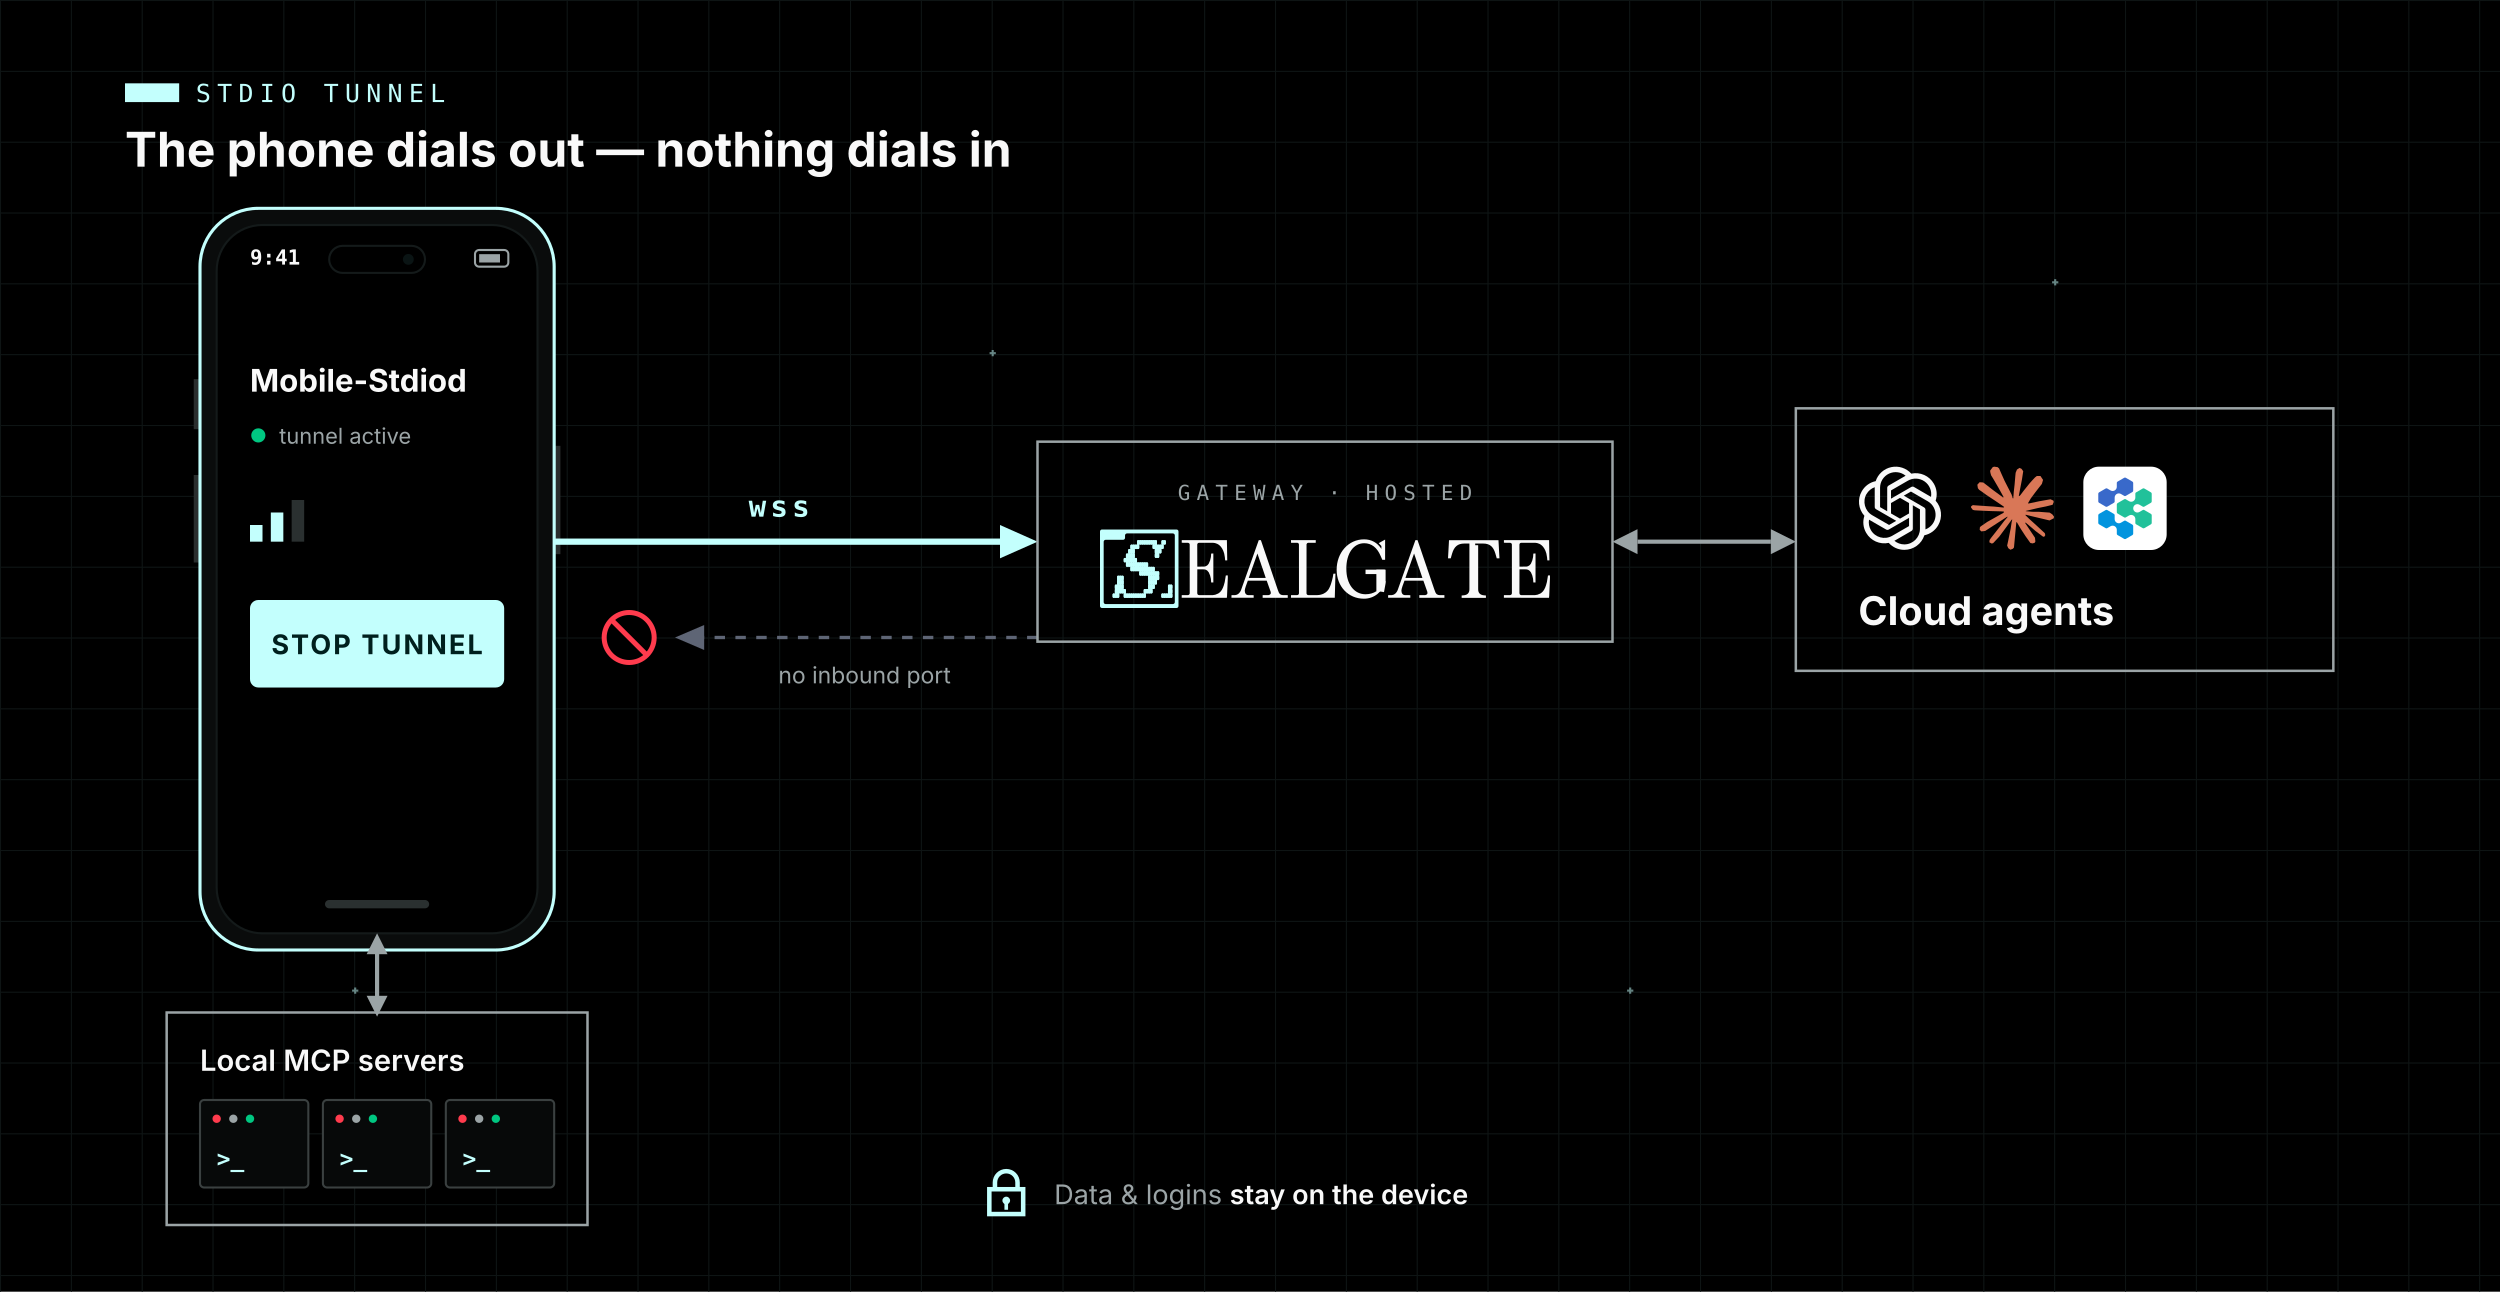
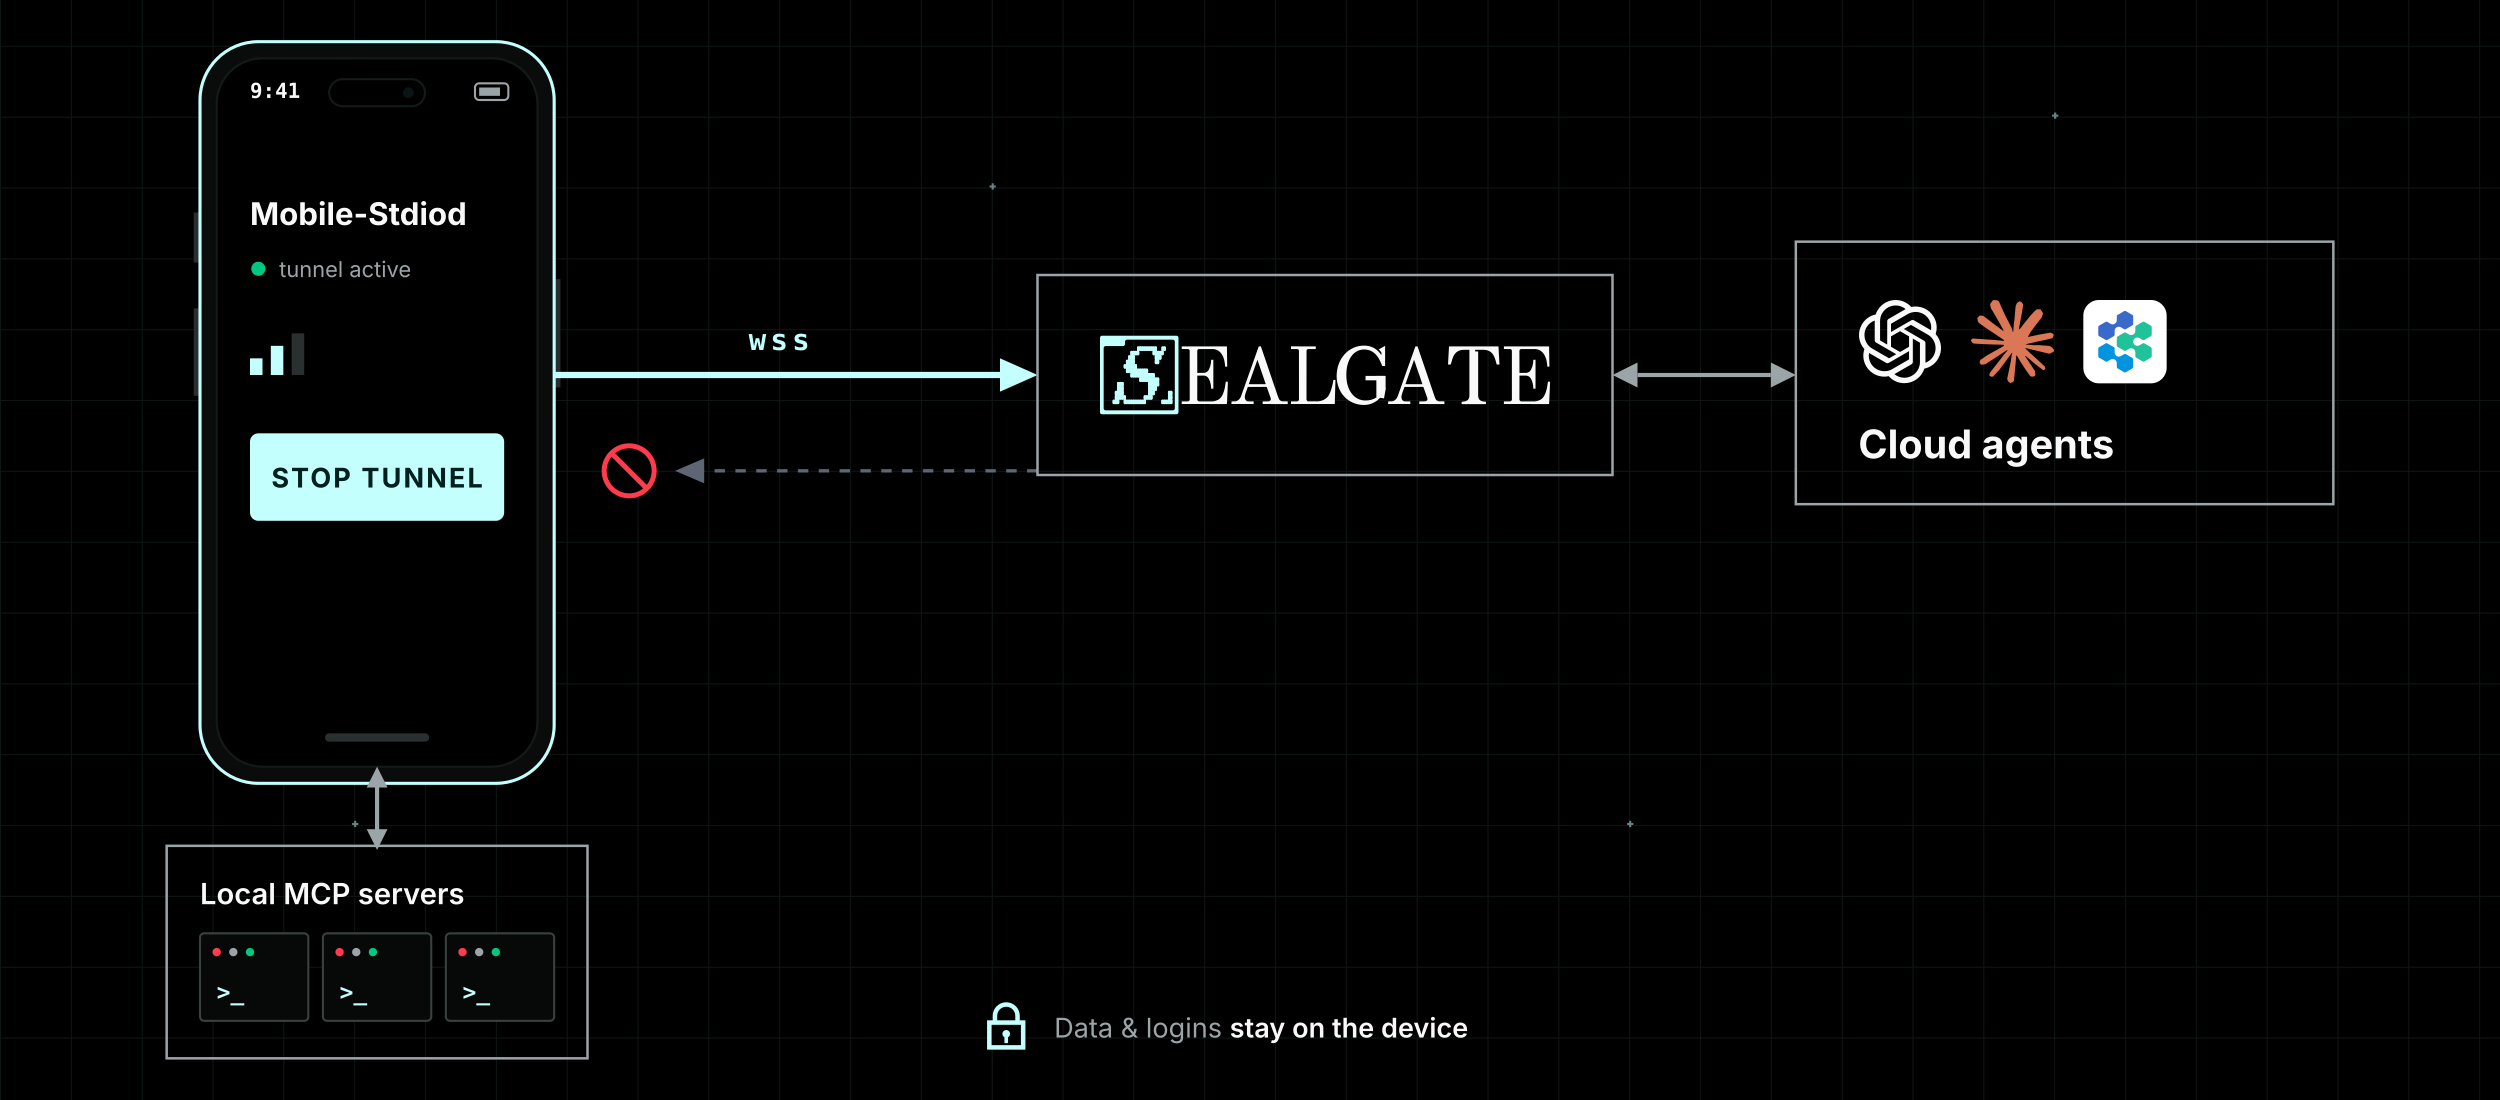
- <svg xmlns="http://www.w3.org/2000/svg" viewBox="0 0 1200 620" width="1200" height="620" font-family="Inter, system-ui, -apple-system, Segoe UI, sans-serif" role="img" aria-label="Mobile-Stdiod architecture: the phone runs a daemon that dials out over one wss WebSocket to the SealGate gateway, so cloud agents reach the phone's local stdio MCP servers while nothing dials in.">
+ <svg xmlns="http://www.w3.org/2000/svg" viewBox="0 80 1200 528" width="1200" height="528" font-family="Inter, system-ui, -apple-system, Segoe UI, sans-serif" role="img" aria-label="Mobile-Stdiod architecture: the phone runs a daemon that dials out over one wss WebSocket to the SealGate gateway, so cloud agents reach the phone's local stdio MCP servers while nothing dials in.">
  <defs>
    <pattern id="grid" width="34" height="34" patternUnits="userSpaceOnUse">
      <path d="M34 0H0V34" fill="none" stroke="#0E1414" stroke-width="1" />
    </pattern>
    <symbol id="logo-chatgpt" viewBox="0 0 256 260">
      <path fill="currentColor" d="M239.184 106.203a64.716 64.716 0 0 0-5.576-53.103C219.452 28.459 191 15.784 163.213 21.74A65.586 65.586 0 0 0 52.096 45.22a64.716 64.716 0 0 0-43.23 31.36c-14.31 24.602-11.061 55.634 8.033 76.74a64.665 64.665 0 0 0 5.525 53.102c14.174 24.65 42.644 37.324 70.446 31.36a64.72 64.72 0 0 0 48.754 21.744c28.481.025 53.714-18.361 62.414-45.481a64.767 64.767 0 0 0 43.229-31.36c14.137-24.558 10.875-55.423-8.083-76.483Zm-97.56 136.338a48.397 48.397 0 0 1-31.105-11.255l1.535-.87 51.67-29.825a8.595 8.595 0 0 0 4.247-7.367v-72.85l21.845 12.636c.218.111.37.32.409.563v60.367c-.056 26.818-21.783 48.545-48.601 48.601Zm-104.466-44.61a48.345 48.345 0 0 1-5.781-32.589l1.534.921 51.722 29.826a8.339 8.339 0 0 0 8.441 0l63.181-36.425v25.221a.87.87 0 0 1-.358.665l-52.335 30.184c-23.257 13.398-52.97 5.431-66.404-17.803ZM23.549 85.38a48.499 48.499 0 0 1 25.58-21.333v61.39a8.288 8.288 0 0 0 4.195 7.316l62.874 36.272-21.845 12.636a.819.819 0 0 1-.767 0L41.353 151.53c-23.211-13.454-31.171-43.144-17.804-66.405v.256Zm179.466 41.695-63.08-36.63L161.73 77.86a.819.819 0 0 1 .768 0l52.233 30.184a48.6 48.6 0 0 1-7.316 87.635v-61.391a8.544 8.544 0 0 0-4.4-7.213Zm21.742-32.69-1.535-.922-51.619-30.081a8.39 8.39 0 0 0-8.492 0L99.98 99.808V74.587a.716.716 0 0 1 .307-.665l52.233-30.133a48.652 48.652 0 0 1 72.236 50.391v.205ZM88.061 139.097l-21.845-12.585a.87.87 0 0 1-.41-.614V65.685a48.652 48.652 0 0 1 79.757-37.346l-1.535.87-51.67 29.825a8.595 8.595 0 0 0-4.246 7.367l-.051 72.697Zm11.868-25.58 28.138-16.217 28.188 16.218v32.434l-28.086 16.218-28.188-16.218-.052-32.434Z" />
    </symbol>
    <symbol id="logo-claude" viewBox="0 0 256 257">
      <path fill="currentColor" d="m50.228 170.321 50.357-28.257.843-2.463-.843-1.361h-2.462l-8.426-.518-28.775-.778-24.952-1.037-24.175-1.296-6.092-1.297L0 125.796l.583-3.759 5.12-3.434 7.324.648 16.202 1.101 24.304 1.685 17.629 1.037 26.118 2.722h4.148l.583-1.685-1.426-1.037-1.101-1.037-25.147-17.045-27.22-18.017-14.258-10.37-7.713-5.25-3.888-4.925-1.685-10.758 7-7.713 9.397.649 2.398.648 9.527 7.323 20.35 15.75L94.817 91.9l3.889 3.24 1.555-1.102.195-.777-1.75-2.917-14.453-26.118-15.425-26.572-6.87-11.018-1.814-6.61c-.648-2.723-1.102-4.991-1.102-7.778l7.972-10.823L71.42 0 82.05 1.426l4.472 3.888 6.61 15.101 10.694 23.786 16.591 32.34 4.861 9.592 2.592 8.879.973 2.722h1.685v-1.556l1.36-18.211 2.528-22.36 2.463-28.776.843-8.1 4.018-9.722 7.971-5.25 6.222 2.981 5.12 7.324-.713 4.73-3.046 19.768-5.962 30.98-3.889 20.739h2.268l2.593-2.593 10.499-13.934 17.628-22.036 7.778-8.749 9.073-9.657 5.833-4.601h11.018l8.1 12.055-3.628 12.443-11.342 14.388-9.398 12.184-13.48 18.147-8.426 14.518.778 1.166 2.01-.194 30.46-6.481 16.462-2.982 19.637-3.37 8.88 4.148.971 4.213-3.5 8.62-20.998 5.184-24.628 4.926-36.682 8.685-.454.324.519.648 16.526 1.555 7.065.389h17.304l32.21 2.398 8.426 5.574 5.055 6.805-.843 5.184-12.962 6.611-17.498-4.148-40.83-9.721-14-3.5h-1.944v1.167l11.666 11.406 21.387 19.314 26.767 24.887 1.36 6.157-3.434 4.86-3.63-.518-23.526-17.693-9.073-7.972-20.545-17.304h-1.36v1.814l4.73 6.935 25.017 37.59 1.296 11.536-1.814 3.76-6.481 2.268-7.13-1.297-14.647-20.544-15.1-23.138-12.185-20.739-1.49.843-7.194 77.448-3.37 3.953-7.778 2.981-6.48-4.925-3.436-7.972 3.435-15.749 4.148-20.544 3.37-16.333 3.046-20.285 1.815-6.74-.13-.454-1.49.194-15.295 20.999-23.267 31.433-18.406 19.702-4.407 1.75-7.648-3.954.713-7.064 4.277-6.286 25.47-32.405 15.36-20.092 9.917-11.6-.065-1.686h-.583L44.07 198.125l-12.055 1.555-5.185-4.86.648-7.972 2.463-2.593 20.35-13.999-.064.065Z" />
    </symbol>
    <symbol id="logo-devin" viewBox="-4 -4 32 32">
      <rect x="-4" y="-4" width="32" height="32" rx="6" fill="#FFFFFF" />
      <path fill="#3969CA" d="M2.033 9.867l2.554 1.483a.589.589 0 00.592 0l2.554-1.483.01-.008a.608.608 0 00.11-.084l.013-.015a.631.631 0 00.076-.1c.003-.005.008-.01.01-.016a.558.558 0 00.052-.125l.007-.028a.611.611 0 00.019-.14V7.868c0-.572.307-1.105.8-1.392a1.595 1.595 0 011.598 0l1.277.742a.54.54 0 00.129.053l.028.01c.044.01.088.015.133.016h.006l.013-.002a.587.587 0 00.27-.074l.011-.004 2.554-1.483a.596.596 0 00.297-.516V2.253a.595.595 0 00-.297-.516L12.293.257a.587.587 0 00-.591 0L9.148 1.737l-.01.01a.609.609 0 00-.109.083l-.014.015a.632.632 0 00-.076.1c-.003.005-.008.01-.01.016a.57.57 0 00-.052.124l-.007.028a.612.612 0 00-.018.14v1.483c0 .572-.307 1.105-.8 1.393a1.597 1.597 0 01-1.599 0l-1.276-.742a.603.603 0 00-.13-.053l-.028-.008a.658.658 0 00-.133-.018h-.02a.57.57 0 00-.269.074c-.003.002-.008.002-.012.005L2.033 5.872a.596.596 0 00-.297.515v2.966c0 .213.113.41.297.515z" />
      <path fill="#21C19A" d="M15.943 10.607a1.596 1.596 0 011.599 0l1.276.74c.041.025.085.04.13.055l.028.008c.043.01.088.016.133.018h.005c.005 0 .01-.002.014-.003a.474.474 0 00.122-.016l.021-.005a.616.616 0 00.126-.052c.004-.002.009-.002.013-.005l2.554-1.482a.597.597 0 00.297-.516V6.383a.596.596 0 00-.297-.515l-2.552-1.483a.587.587 0 00-.592 0l-2.553 1.482-.011.008a.61.61 0 00-.108.084l-.014.016a.637.637 0 00-.076.1c-.003.005-.008.01-.01.016a.57.57 0 00-.052.124l-.007.029a.612.612 0 00-.018.14v1.482c0 .572-.307 1.105-.8 1.393a1.597 1.597 0 01-1.599 0l-1.276-.742a.584.584 0 00-.13-.053l-.028-.008a.62.62 0 00-.133-.018h-.02a.587.587 0 00-.269.074l-.012.004L9.15 10a.596.596 0 00-.296.516v2.966c0 .212.112.409.296.515l2.554 1.483s.008.002.012.005c.04.022.082.04.126.052l.02.004a.57.57 0 00.123.017l.014.002h.006c.054 0 .108-.01.16-.025a.587.587 0 00.13-.054l1.277-.741a1.597 1.597 0 012.398 1.392v1.482c0 .049.007.095.019.14l.007.028a.619.619 0 00.051.125c.004.006.008.01.01.016a.6.6 0 00.076.1l.014.015c.033.032.069.06.108.084.004.002.006.006.011.008l2.554 1.483a.59.59 0 00.593 0l2.554-1.483a.597.597 0 00.296-.516v-2.965a.595.595 0 00-.296-.516l-2.554-1.483s-.008-.002-.012-.005a.54.54 0 00-.126-.051c-.007-.003-.013-.003-.02-.005a.635.635 0 00-.125-.017h-.018a.557.557 0 00-.16.026.588.588 0 00-.13.053l-1.276.742a1.595 1.595 0 01-1.598 0 1.615 1.615 0 010-2.785l-.005-.001z" />
      <path fill="#0294DE" d="M14.848 18.265l-2.554-1.482-.012-.005a.526.526 0 00-.126-.052c-.007-.002-.014-.002-.02-.005a.64.64 0 00-.124-.017h-.02a.56.56 0 00-.16.026.588.588 0 00-.13.053l-1.276.742a1.594 1.594 0 01-1.598 0c-.493-.286-.8-.82-.8-1.393V14.65a.563.563 0 00-.018-.14l-.008-.028a.604.604 0 00-.051-.124l-.01-.017a.603.603 0 00-.076-.1l-.014-.015a.596.596 0 00-.109-.084c-.003-.002-.005-.006-.01-.008L5.178 12.65a.587.587 0 00-.591 0l-2.554 1.483a.596.596 0 00-.297.516v2.965c0 .213.113.41.297.516l2.554 1.483.012.004a.618.618 0 00.267.074l.016.002h.007a.55.55 0 00.16-.026.584.584 0 00.129-.053l1.277-.742a1.597 1.597 0 012.398 1.393v1.482c0 .05.007.095.019.14l.007.028c.013.044.03.085.051.125l.01.016c.022.036.047.07.076.1l.014.015c.032.032.069.06.109.084l.01.008 2.554 1.483a.587.587 0 00.593 0l2.554-1.483a.596.596 0 00.296-.515v-2.966a.596.596 0 00-.296-.516h-.002z" />
    </symbol>
    <symbol id="logo-sealgate" viewBox="0 0 2241.77 391">
      <path d="M9.775 0H381.23A9.775 9.775 0 0 1 391 9.78V381.23A9.775 9.775 0 0 1 381.23 391H9.775A9.775 9.775 0 0 1 0 381.23V9.775A9.775 9.775 0 0 1 9.78 0ZM124.78 41.54A9.775 9.775 0 0 1 115.01 51.31H28.08A9.775 9.775 0 0 0 18.3 61.09V361.68A9.775 9.775 0 0 0 28.08 371.45H362.93A9.775 9.775 0 0 0 372.7 361.68V29.33A9.775 9.775 0 0 0 362.93 19.55H134.56A9.775 9.775 0 0 0 124.78 29.33Z" fill="#C3FFFD" fill-rule="evenodd" />
      <path d="M190.24 53.1H278.15A5.8 5.8 0 0 1 283.95 58.9V69.42A5.8 5.8 0 0 1 278.15 75.22H190.24A5.8 5.8 0 0 1 184.44 69.42V58.9A5.8 5.8 0 0 1 190.24 53.1Z" fill="#C3FFFD" />
      <path d="M311.88 53.1H322.39A5.8 5.8 0 0 1 328.19 58.9V69.42A5.8 5.8 0 0 1 322.39 75.22H311.88A5.8 5.8 0 0 1 306.07 69.42V58.9A5.8 5.8 0 0 1 311.88 53.1Z" fill="#C3FFFD" />
      <path d="M157.07 75.22H189.69A5.8 5.8 0 0 1 195.5 81.02V91.54A5.8 5.8 0 0 1 189.69 97.34H157.07A5.8 5.8 0 0 1 151.27 91.54V81.02A5.8 5.8 0 0 1 157.07 75.22Z" fill="#C3FFFD" />
      <path d="M267.65 75.22H311.34A5.8 5.8 0 0 1 317.14 81.02V91.54A5.8 5.8 0 0 1 311.34 97.34H267.65A5.8 5.8 0 0 1 261.85 91.54V81.02A5.8 5.8 0 0 1 267.65 75.22Z" fill="#C3FFFD" />
      <path d="M146.01 97.33H167.57A5.8 5.8 0 0 1 173.38 103.13V113.65A5.8 5.8 0 0 1 167.57 119.45H146.01A5.8 5.8 0 0 1 140.21 113.65V103.13A5.8 5.8 0 0 1 146.01 97.33Z" fill="#C3FFFD" />
      <path d="M278.71 97.33H300.28A5.8 5.8 0 0 1 306.08 103.13V113.65A5.8 5.8 0 0 1 300.28 119.45H278.71A5.8 5.8 0 0 1 272.91 113.65V103.13A5.8 5.8 0 0 1 278.71 97.33Z" fill="#C3FFFD" />
      <path d="M134.96 119.45H167.58A5.8 5.8 0 0 1 173.38 125.25V135.77A5.8 5.8 0 0 1 167.58 141.57H134.96A5.8 5.8 0 0 1 129.16 135.77V125.25A5.8 5.8 0 0 1 134.96 119.45Z" fill="#C3FFFD" />
      <path d="M278.71 119.45H289.23A5.8 5.8 0 0 1 295.03 125.25V135.77A5.8 5.8 0 0 1 289.23 141.57H278.71A5.8 5.8 0 0 1 272.91 135.77V125.25A5.8 5.8 0 0 1 278.71 119.45Z" fill="#C3FFFD" />
      <path d="M123.89 141.56H178.64A5.8 5.8 0 0 1 184.44 147.36V157.88A5.8 5.8 0 0 1 178.64 163.68H123.89A5.8 5.8 0 0 1 118.09 157.88V147.36A5.8 5.8 0 0 1 123.89 141.56Z" fill="#C3FFFD" />
      <path d="M134.96 163.68H233.94A5.8 5.8 0 0 1 239.74 169.48V180A5.8 5.8 0 0 1 233.94 185.8H134.96A5.8 5.8 0 0 1 129.16 180V169.48A5.8 5.8 0 0 1 134.96 163.68Z" fill="#C3FFFD" />
      <path d="M157.07 185.79H267.09A5.8 5.8 0 0 1 272.89 191.59V202.11A5.8 5.8 0 0 1 267.09 207.91H157.07A5.8 5.8 0 0 1 151.27 202.11V191.59A5.8 5.8 0 0 1 157.07 185.79Z" fill="#C3FFFD" />
      <path d="M201.3 207.91H289.21A5.8 5.8 0 0 1 295.01 213.71V224.23A5.8 5.8 0 0 1 289.21 230.03H201.3A5.8 5.8 0 0 1 195.5 224.23V213.71A5.8 5.8 0 0 1 201.3 207.91Z" fill="#C3FFFD" />
      <path d="M90.73 230.02H112.3A5.8 5.8 0 0 1 118.1 235.82V246.34A5.8 5.8 0 0 1 112.3 252.14H90.73A5.8 5.8 0 0 1 84.93 246.34V235.82A5.8 5.8 0 0 1 90.73 230.02Z" fill="#C3FFFD" />
      <path d="M245.53 230.02H289.22A5.8 5.8 0 0 1 295.02 235.82V246.34A5.8 5.8 0 0 1 289.22 252.14H245.53A5.8 5.8 0 0 1 239.73 246.34V235.82A5.8 5.8 0 0 1 245.53 230.02Z" fill="#C3FFFD" />
      <path d="M90.73 252.14H112.3A5.8 5.8 0 0 1 118.1 257.94V268.46A5.8 5.8 0 0 1 112.3 274.26H90.73A5.8 5.8 0 0 1 84.93 268.46V257.94A5.8 5.8 0 0 1 90.73 252.14Z" fill="#C3FFFD" />
      <path d="M245.53 252.14H278.16A5.8 5.8 0 0 1 283.96 257.94V268.46A5.8 5.8 0 0 1 278.16 274.26H245.53A5.8 5.8 0 0 1 239.73 268.46V257.94A5.8 5.8 0 0 1 245.53 252.14Z" fill="#C3FFFD" />
      <path d="M79.67 274.25H112.3A5.8 5.8 0 0 1 118.09 280.05V290.57A5.8 5.8 0 0 1 112.3 296.37H79.67A5.8 5.8 0 0 1 73.87 290.57V280.05A5.8 5.8 0 0 1 79.67 274.25Z" fill="#C3FFFD" />
      <path d="M245.53 274.25H267.1A5.8 5.8 0 0 1 272.9 280.05V290.57A5.8 5.8 0 0 1 267.1 296.37H245.53A5.8 5.8 0 0 1 239.73 290.57V280.05A5.8 5.8 0 0 1 245.53 274.25Z" fill="#C3FFFD" />
      <path d="M79.67 296.37H123.36A5.8 5.8 0 0 1 129.16 302.17V312.69A5.8 5.8 0 0 1 123.36 318.49H79.67A5.8 5.8 0 0 1 73.87 312.69V302.17A5.8 5.8 0 0 1 79.67 296.37Z" fill="#C3FFFD" />
      <path d="M223.42 296.37H256.05A5.8 5.8 0 0 1 261.85 302.17V312.69A5.8 5.8 0 0 1 256.05 318.49H223.42A5.8 5.8 0 0 1 217.62 312.69V302.17A5.8 5.8 0 0 1 223.42 296.37Z" fill="#C3FFFD" />
      <path d="M68.61 318.48H90.18A5.8 5.8 0 0 1 95.98 324.28V334.8A5.8 5.8 0 0 1 90.18 340.6H68.61A5.8 5.8 0 0 1 62.81 334.8V324.28A5.8 5.8 0 0 1 68.61 318.48Z" fill="#C3FFFD" />
      <path d="M123.89 318.48H222.88A5.8 5.8 0 0 1 228.68 324.28V334.8A5.8 5.8 0 0 1 222.88 340.6H123.89A5.8 5.8 0 0 1 118.09 334.8V324.28A5.8 5.8 0 0 1 123.89 318.48Z" fill="#C3FFFD" />
      <path d="M68.34 318.48H68.34A5.53 5.53 0 0 1 73.87 324.01V335.07A5.53 5.53 0 0 1 68.34 340.6H68.34A5.53 5.53 0 0 1 62.81 335.07V324.01A5.53 5.53 0 0 1 68.34 318.48Z" fill="#C3FFFD" />
      <path d="M79.4 274.25H79.4A5.53 5.53 0 0 1 84.93 279.78V335.07A5.53 5.53 0 0 1 79.4 340.6H79.4A5.53 5.53 0 0 1 73.87 335.07V279.78A5.53 5.53 0 0 1 79.4 274.25Z" fill="#C3FFFD" />
      <path d="M90.46 230.02H90.46A5.53 5.53 0 0 1 95.99 235.55V335.07A5.53 5.53 0 0 1 90.46 340.6H90.46A5.53 5.53 0 0 1 84.93 335.07V235.55A5.53 5.53 0 0 1 90.46 230.02Z" fill="#C3FFFD" />
      <path d="M101.5 230.02H101.5A5.53 5.53 0 0 1 107.03 235.55V312.95A5.53 5.53 0 0 1 101.5 318.48H101.5A5.53 5.53 0 0 1 95.97 312.95V235.55A5.53 5.53 0 0 1 101.5 230.02Z" fill="#C3FFFD" />
      <path d="M112.56 230.02H112.56A5.53 5.53 0 0 1 118.09 235.55V312.95A5.53 5.53 0 0 1 112.56 318.48H112.56A5.53 5.53 0 0 1 107.03 312.95V235.55A5.53 5.53 0 0 1 112.56 230.02Z" fill="#C3FFFD" />
      <path d="M123.63 141.56H123.63A5.53 5.53 0 0 1 129.16 147.09V158.15A5.53 5.53 0 0 1 123.63 163.68H123.63A5.53 5.53 0 0 1 118.09 158.15V147.09A5.53 5.53 0 0 1 123.63 141.56Z" fill="#C3FFFD" />
      <path d="M123.63 296.37H123.63A5.53 5.53 0 0 1 129.16 301.9V335.07A5.53 5.53 0 0 1 123.63 340.6H123.63A5.53 5.53 0 0 1 118.09 335.07V301.9A5.53 5.53 0 0 1 123.63 296.37Z" fill="#C3FFFD" />
      <path d="M134.69 119.45H134.69A5.53 5.53 0 0 1 140.22 124.98V180.27A5.53 5.53 0 0 1 134.69 185.8H134.69A5.53 5.53 0 0 1 129.16 180.27V124.98A5.53 5.53 0 0 1 134.69 119.45Z" fill="#C3FFFD" />
      <path d="M134.69 318.48H134.69A5.53 5.53 0 0 1 140.22 324.01V335.07A5.53 5.53 0 0 1 134.69 340.6H134.69A5.53 5.53 0 0 1 129.16 335.07V324.01A5.53 5.53 0 0 1 134.69 318.48Z" fill="#C3FFFD" />
      <path d="M145.74 97.33H145.74A5.53 5.53 0 0 1 151.27 102.86V180.26A5.53 5.53 0 0 1 145.74 185.79H145.74A5.53 5.53 0 0 1 140.21 180.26V102.86A5.53 5.53 0 0 1 145.74 97.33Z" fill="#C3FFFD" />
      <path d="M145.74 318.48H145.74A5.53 5.53 0 0 1 151.27 324.01V335.07A5.53 5.53 0 0 1 145.74 340.6H145.74A5.53 5.53 0 0 1 140.21 335.07V324.01A5.53 5.53 0 0 1 145.74 318.48Z" fill="#C3FFFD" />
      <path d="M156.8 75.22H156.8A5.53 5.53 0 0 1 162.33 80.75V202.38A5.53 5.53 0 0 1 156.8 207.91H156.8A5.53 5.53 0 0 1 151.27 202.38V80.75A5.53 5.53 0 0 1 156.8 75.22Z" fill="#C3FFFD" />
      <path d="M156.8 318.48H156.8A5.53 5.53 0 0 1 162.33 324.01V335.07A5.53 5.53 0 0 1 156.8 340.6H156.8A5.53 5.53 0 0 1 151.27 335.07V324.01A5.53 5.53 0 0 1 156.8 318.48Z" fill="#C3FFFD" />
      <path d="M167.86 75.22H167.86A5.53 5.53 0 0 1 173.39 80.75V202.38A5.53 5.53 0 0 1 167.86 207.91H167.86A5.53 5.53 0 0 1 162.33 202.38V80.75A5.53 5.53 0 0 1 167.86 75.22Z" fill="#C3FFFD" />
      <path d="M167.86 318.48H167.86A5.53 5.53 0 0 1 173.39 324.01V335.07A5.53 5.53 0 0 1 167.86 340.6H167.86A5.53 5.53 0 0 1 162.33 335.07V324.01A5.53 5.53 0 0 1 167.86 318.48Z" fill="#C3FFFD" />
      <path d="M178.92 75.22H178.92A5.53 5.53 0 0 1 184.45 80.75V91.81A5.53 5.53 0 0 1 178.92 97.34H178.92A5.53 5.53 0 0 1 173.39 91.81V80.75A5.53 5.53 0 0 1 178.92 75.22Z" fill="#C3FFFD" />
      <path d="M178.92 141.56H178.92A5.53 5.53 0 0 1 184.45 147.09V202.38A5.53 5.53 0 0 1 178.92 207.91H178.92A5.53 5.53 0 0 1 173.39 202.38V147.09A5.53 5.53 0 0 1 178.92 141.56Z" fill="#C3FFFD" />
      <path d="M178.92 318.48H178.92A5.53 5.53 0 0 1 184.45 324.01V335.07A5.53 5.53 0 0 1 178.92 340.6H178.92A5.53 5.53 0 0 1 173.39 335.07V324.01A5.53 5.53 0 0 1 178.92 318.48Z" fill="#C3FFFD" />
      <path d="M189.97 53.1H189.97A5.53 5.53 0 0 1 195.5 58.63V91.8A5.53 5.53 0 0 1 189.97 97.33H189.97A5.53 5.53 0 0 1 184.44 91.8V58.63A5.53 5.53 0 0 1 189.97 53.1Z" fill="#C3FFFD" />
      <path d="M189.97 163.68H189.97A5.53 5.53 0 0 1 195.5 169.21V202.38A5.53 5.53 0 0 1 189.97 207.91H189.97A5.53 5.53 0 0 1 184.44 202.38V169.21A5.53 5.53 0 0 1 189.97 163.68Z" fill="#C3FFFD" />
      <path d="M189.97 318.48H189.97A5.53 5.53 0 0 1 195.5 324.01V335.07A5.53 5.53 0 0 1 189.97 340.6H189.97A5.53 5.53 0 0 1 184.44 335.07V324.01A5.53 5.53 0 0 1 189.97 318.48Z" fill="#C3FFFD" />
      <path d="M201.03 53.1H201.03A5.53 5.53 0 0 1 206.56 58.63V69.69A5.53 5.53 0 0 1 201.03 75.22H201.03A5.53 5.53 0 0 1 195.5 69.69V58.63A5.53 5.53 0 0 1 201.03 53.1Z" fill="#C3FFFD" />
      <path d="M201.03 163.68H201.03A5.53 5.53 0 0 1 206.56 169.21V224.5A5.53 5.53 0 0 1 201.03 230.03H201.03A5.53 5.53 0 0 1 195.5 224.5V169.21A5.53 5.53 0 0 1 201.03 163.68Z" fill="#C3FFFD" />
      <path d="M201.03 318.48H201.03A5.53 5.53 0 0 1 206.56 324.01V335.07A5.53 5.53 0 0 1 201.03 340.6H201.03A5.53 5.53 0 0 1 195.5 335.07V324.01A5.53 5.53 0 0 1 201.03 318.48Z" fill="#C3FFFD" />
      <path d="M212.09 53.1H212.09A5.53 5.53 0 0 1 217.62 58.63V69.69A5.53 5.53 0 0 1 212.09 75.22H212.09A5.53 5.53 0 0 1 206.56 69.69V58.63A5.53 5.53 0 0 1 212.09 53.1Z" fill="#C3FFFD" />
      <path d="M212.09 163.68H212.09A5.53 5.53 0 0 1 217.62 169.21V224.5A5.53 5.53 0 0 1 212.09 230.03H212.09A5.53 5.53 0 0 1 206.56 224.5V169.21A5.53 5.53 0 0 1 212.09 163.68Z" fill="#C3FFFD" />
      <path d="M212.09 318.48H212.09A5.53 5.53 0 0 1 217.62 324.01V335.07A5.53 5.53 0 0 1 212.09 340.6H212.09A5.53 5.53 0 0 1 206.56 335.07V324.01A5.53 5.53 0 0 1 212.09 318.48Z" fill="#C3FFFD" />
      <path d="M223.15 53.1H223.15A5.53 5.53 0 0 1 228.68 58.63V69.69A5.53 5.53 0 0 1 223.15 75.22H223.15A5.53 5.53 0 0 1 217.62 69.69V58.63A5.53 5.53 0 0 1 223.15 53.1Z" fill="#C3FFFD" />
      <path d="M223.15 163.68H223.15A5.53 5.53 0 0 1 228.68 169.21V224.5A5.53 5.53 0 0 1 223.15 230.03H223.15A5.53 5.53 0 0 1 217.62 224.5V169.21A5.53 5.53 0 0 1 223.15 163.68Z" fill="#C3FFFD" />
      <path d="M223.15 296.37H223.15A5.53 5.53 0 0 1 228.68 301.9V335.07A5.53 5.53 0 0 1 223.15 340.6H223.15A5.53 5.53 0 0 1 217.62 335.07V301.9A5.53 5.53 0 0 1 223.15 296.37Z" fill="#C3FFFD" />
      <path d="M234.21 53.1H234.21A5.53 5.53 0 0 1 239.74 58.63V69.69A5.53 5.53 0 0 1 234.21 75.22H234.21A5.53 5.53 0 0 1 228.68 69.69V58.63A5.53 5.53 0 0 1 234.21 53.1Z" fill="#C3FFFD" />
      <path d="M234.21 163.68H234.21A5.53 5.53 0 0 1 239.74 169.21V224.5A5.53 5.53 0 0 1 234.21 230.03H234.21A5.53 5.53 0 0 1 228.68 224.5V169.21A5.53 5.53 0 0 1 234.21 163.68Z" fill="#C3FFFD" />
      <path d="M234.21 296.37H234.21A5.53 5.53 0 0 1 239.74 301.9V312.96A5.53 5.53 0 0 1 234.21 318.49H234.21A5.53 5.53 0 0 1 228.68 312.96V301.9A5.53 5.53 0 0 1 234.21 296.37Z" fill="#C3FFFD" />
      <path d="M245.26 53.1H245.26A5.53 5.53 0 0 1 250.79 58.63V69.69A5.53 5.53 0 0 1 245.26 75.22H245.26A5.53 5.53 0 0 1 239.73 69.69V58.63A5.53 5.53 0 0 1 245.26 53.1Z" fill="#C3FFFD" />
      <path d="M245.26 185.79H245.26A5.53 5.53 0 0 1 250.79 191.32V312.95A5.53 5.53 0 0 1 245.26 318.48H245.26A5.53 5.53 0 0 1 239.73 312.95V191.32A5.53 5.53 0 0 1 245.26 185.79Z" fill="#C3FFFD" />
      <path d="M256.31 53.1H256.32A5.53 5.53 0 0 1 261.85 58.63V69.69A5.53 5.53 0 0 1 256.32 75.22H256.31A5.53 5.53 0 0 1 250.79 69.69V58.63A5.53 5.53 0 0 1 256.31 53.1Z" fill="#C3FFFD" />
      <path d="M256.31 185.79H256.32A5.53 5.53 0 0 1 261.85 191.32V312.95A5.53 5.53 0 0 1 256.32 318.48H256.31A5.53 5.53 0 0 1 250.79 312.95V191.32A5.53 5.53 0 0 1 256.31 185.79Z" fill="#C3FFFD" />
      <path d="M267.38 53.1H267.38A5.53 5.53 0 0 1 272.91 58.63V91.8A5.53 5.53 0 0 1 267.38 97.33H267.38A5.53 5.53 0 0 1 261.85 91.8V58.63A5.53 5.53 0 0 1 267.38 53.1Z" fill="#C3FFFD" />
      <path d="M267.38 185.79H267.38A5.53 5.53 0 0 1 272.91 191.32V290.84A5.53 5.53 0 0 1 267.38 296.37H267.38A5.53 5.53 0 0 1 261.85 290.84V191.32A5.53 5.53 0 0 1 267.38 185.79Z" fill="#C3FFFD" />
      <path d="M278.44 53.1H278.44A5.53 5.53 0 0 1 283.97 58.63V136.03A5.53 5.53 0 0 1 278.44 141.56H278.44A5.53 5.53 0 0 1 272.91 136.03V58.63A5.53 5.53 0 0 1 278.44 53.1Z" fill="#C3FFFD" />
      <path d="M278.44 207.91H278.44A5.53 5.53 0 0 1 283.97 213.44V268.73A5.53 5.53 0 0 1 278.44 274.26H278.44A5.53 5.53 0 0 1 272.91 268.73V213.44A5.53 5.53 0 0 1 278.44 207.91Z" fill="#C3FFFD" />
      <path d="M289.48 75.22H289.49A5.53 5.53 0 0 1 295.01 80.75V136.04A5.53 5.53 0 0 1 289.49 141.57H289.48A5.53 5.53 0 0 1 283.95 136.04V80.75A5.53 5.53 0 0 1 289.48 75.22Z" fill="#C3FFFD" />
      <path d="M289.48 207.91H289.49A5.53 5.53 0 0 1 295.01 213.44V246.61A5.53 5.53 0 0 1 289.49 252.14H289.48A5.53 5.53 0 0 1 283.95 246.61V213.44A5.53 5.53 0 0 1 289.48 207.91Z" fill="#C3FFFD" />
      <path d="M300.54 75.22H300.55A5.53 5.53 0 0 1 306.07 80.75V113.92A5.53 5.53 0 0 1 300.55 119.45H300.54A5.53 5.53 0 0 1 295.01 113.92V80.75A5.53 5.53 0 0 1 300.54 75.22Z" fill="#C3FFFD" />
      <path d="M311.6 53.1H311.61A5.53 5.53 0 0 1 317.13 58.63V91.8A5.53 5.53 0 0 1 311.61 97.33H311.6A5.53 5.53 0 0 1 306.07 91.8V58.63A5.53 5.53 0 0 1 311.6 53.1Z" fill="#C3FFFD" />
      <path d="M322.66 53.1H322.67A5.53 5.53 0 0 1 328.19 58.63V69.69A5.53 5.53 0 0 1 322.67 75.22H322.66A5.53 5.53 0 0 1 317.13 69.69V58.63A5.53 5.53 0 0 1 322.66 53.1Z" fill="#C3FFFD" />
      <path d="M344.38 274.25H354.9A5.8 5.8 0 0 1 360.7 280.05V290.57A5.8 5.8 0 0 1 354.9 296.37H344.38A5.8 5.8 0 0 1 338.58 290.57V280.05A5.8 5.8 0 0 1 344.38 274.25Z" fill="#C3FFFD" />
      <path d="M344.38 296.37H354.9A5.8 5.8 0 0 1 360.7 302.17V312.69A5.8 5.8 0 0 1 354.9 318.49H344.38A5.8 5.8 0 0 1 338.58 312.69V302.17A5.8 5.8 0 0 1 344.38 296.37Z" fill="#C3FFFD" />
      <path d="M311.21 318.48H354.9A5.8 5.8 0 0 1 360.7 324.28V334.8A5.8 5.8 0 0 1 354.9 340.6H311.21A5.8 5.8 0 0 1 305.41 334.8V324.28A5.8 5.8 0 0 1 311.21 318.48Z" fill="#C3FFFD" />
      <path d="M310.94 318.48H310.94A5.53 5.53 0 0 1 316.47 324.01V335.07A5.53 5.53 0 0 1 310.94 340.6H310.94A5.53 5.53 0 0 1 305.41 335.07V324.01A5.53 5.53 0 0 1 310.94 318.48Z" fill="#C3FFFD" />
      <path d="M321.99 318.48H321.99A5.53 5.53 0 0 1 327.52 324.01V335.07A5.53 5.53 0 0 1 321.99 340.6H321.99A5.53 5.53 0 0 1 316.46 335.07V324.01A5.53 5.53 0 0 1 321.99 318.48Z" fill="#C3FFFD" />
      <path d="M333.05 318.48H333.05A5.53 5.53 0 0 1 338.58 324.01V335.07A5.53 5.53 0 0 1 333.05 340.6H333.05A5.53 5.53 0 0 1 327.52 335.07V324.01A5.53 5.53 0 0 1 333.05 318.48Z" fill="#C3FFFD" />
      <path d="M344.11 274.25H344.11A5.53 5.53 0 0 1 349.64 279.78V335.07A5.53 5.53 0 0 1 344.11 340.6H344.11A5.53 5.53 0 0 1 338.58 335.07V279.78A5.53 5.53 0 0 1 344.11 274.25Z" fill="#C3FFFD" />
      <path d="M355.17 274.25H355.17A5.53 5.53 0 0 1 360.7 279.78V335.07A5.53 5.53 0 0 1 355.17 340.6H355.17A5.53 5.53 0 0 1 349.64 335.07V279.78A5.53 5.53 0 0 1 355.17 274.25Z" fill="#C3FFFD" />
      <path d="M708.074 200.984C708.074 114.726 767.301 49.019 844.623 49.019C881.625 49.019 910.845 65.445 930.993 96.654V82.277C929.346 79.822 919.892 69.546 917.839 67.901L949.518 50.234V150.869H935.529L927.293 131.987C909.603 89.692 881.649 68.33 845.459 68.33C791.985 68.33 756.224 119.256 756.224 195.238C756.224 271.221 794.874 322.576 851.642 322.576C893.585 322.576 923.616 302.859 950.759 257.274L952.406 258.084C936.364 311.489 894.827 344.748 843.836 344.748C766.108 344.748 708.122 283.547 708.122 200.984H708.074Z" fill="#F9F9F9" transform="translate(470.8 0)" />
      <path d="M852.00 200.00L948.00 200.00L948.00 222.00L852.00 222.00Z" fill="#F9F9F9" transform="translate(470.8 0)" />
      <path d="M906.00 200.00L952.00 200.00L952.00 268.00L944.00 312.00L906.00 306.00Z" fill="#F9F9F9" transform="translate(470.8 0)" />
      <path d="M2102.78 53.119L2107.72 143.478H2094.14L2087.55 120.471C2077.26 85.138 2059.17 69.951 2026.68 69.951H1986.79V78.176H2001.59V297.494C2001.59 316.376 2011.45 326.246 2030.78 327.892L2040.24 328.702V340.623H1919.32V328.702L1928.78 327.892C1948.11 326.246 1957.97 316.4 1957.97 297.494V69.951H1932.48C1899.99 69.951 1881.89 85.138 1871.6 120.471L1865.01 143.478H1851.43L1856.37 53.119H2102.71H2102.78Z" fill="#F9F9F9" transform="translate(-117.7 0)" />
      <path d="M2105.20 52.87L2330.22 53.10L2331.86 153.39L2331.18 154.06L2321.82 154.00L2321.47 153.39L2320.08 138.68L2316.73 119.96L2312.02 105.92L2306.63 95.22L2301.15 87.20L2295.08 80.42L2288.39 75.07L2282.38 71.60L2271.01 67.54L2261.65 66.25L2191.45 66.17L2187.43 67.12L2184.56 69.15L2182.53 73.83L2182.43 77.17L2182.75 185.09L2217.52 184.82L2224.88 183.04L2232.90 178.28L2239.72 170.11L2246.54 154.06L2250.56 136.68L2251.76 119.96L2260.98 119.40L2262.32 119.49L2262.69 120.63L2262.64 263.71L2251.81 263.71L2250.40 245.66L2246.43 228.94L2239.88 213.57L2232.23 204.60L2225.55 200.62L2218.19 198.59L2182.75 198.44L2182.43 317.20L2183.84 322.55L2186.77 325.47L2191.45 326.86L2260.31 326.85L2272.35 324.83L2287.06 318.73L2294.41 313.34L2300.46 307.17L2305.44 299.82L2310.52 289.79L2314.72 278.42L2319.38 261.70L2324.75 228.94L2334.53 228.58L2334.77 239.64L2330.83 330.57L2329.85 340.26L2105.00 339.93L2105.20 327.03L2135.28 326.86L2139.30 326.12L2143.55 322.55L2144.89 318.54L2144.96 314.52L2144.84 73.83L2142.64 68.90L2137.29 66.29L2105.20 66.00Z" fill="#F9F9F9" transform="translate(-1698 0)" />
      <path d="M883.89 53.02L893.92 52.80L895.42 55.77L977.99 298.48L983.86 313.86L987.28 319.20L990.87 322.81L998.22 326.09L1004.24 326.84L1028.31 326.86L1028.31 340.26L903.28 340.06L903.28 327.08L932.70 326.77L938.72 324.72L942.06 321.85L943.60 319.20L943.66 312.52L943.01 309.84L926.20 262.37L923.58 255.02L920.67 254.70L829.43 255.02L819.43 282.43L815.44 295.80L814.11 304.50L815.49 313.86L818.22 319.87L819.87 321.88L823.72 324.84L827.06 326.15L831.07 326.83L858.49 327.17L858.49 339.99L747.80 339.93L748.17 326.89L766.22 326.79L772.90 325.37L777.58 323.43L783.65 319.20L787.61 315.08L791.86 309.18L795.29 302.49ZM877.21 119.56L870.78 138.01L870.30 138.68L868.84 143.36L868.38 144.03L868.14 145.37L864.87 154.06L864.84 154.73L863.41 158.74L862.97 159.41L859.43 170.11L858.94 170.77L856.09 179.47L850.90 193.51L848.05 202.20L847.57 202.87L846.12 207.55L845.64 208.22L844.71 211.56L840.96 221.59L836.71 234.29L836.20 234.96L834.76 239.64L834.31 240.31L834.42 241.16L917.99 241.31L918.61 240.98L902.15 192.17L901.66 191.50L900.09 186.15L897.59 179.47L892.12 162.75L890.97 160.08L889.63 156.07L889.42 154.73L888.94 154.06L884.79 141.36L883.00 136.68L882.07 133.33L881.64 132.66Z" fill="#F9F9F9" fill-rule="evenodd" transform="translate(-93 0)" />
      <path d="M1044.64 52.76L1168.00 53.10L1167.66 66.15L1129.55 66.28L1124.87 68.17L1121.90 73.16L1121.76 315.86L1121.95 319.87L1124.03 323.88L1127.55 326.17L1130.89 326.84L1175.69 326.86L1184.38 326.16L1192.40 324.70L1201.10 321.99L1207.11 319.45L1217.14 313.38L1223.16 308.18L1229.93 300.48L1234.14 293.80L1239.51 282.43L1243.35 272.40L1248.71 254.35L1252.82 236.97L1255.59 220.25L1265.95 219.77L1262.61 340.02L1044.30 339.93L1044.64 326.86L1074.73 326.86L1078.74 326.08L1082.37 323.22L1083.68 320.54L1084.26 316.53L1084.09 74.61L1082.89 70.48L1081.41 68.61L1078.74 66.88L1076.07 66.27L1044.64 66.16Z" fill="#F9F9F9" transform="translate(-93 0)" />
      <path d="M1664.29 53.02L1674.32 52.80L1675.82 55.77L1758.39 298.48L1764.26 313.86L1767.68 319.20L1771.27 322.81L1778.62 326.09L1784.64 326.84L1808.71 326.86L1808.71 340.26L1683.68 340.06L1683.68 327.08L1713.10 326.77L1719.12 324.72L1722.46 321.85L1724.00 319.20L1724.06 312.52L1723.41 309.84L1706.60 262.37L1703.98 255.02L1701.07 254.70L1609.83 255.02L1599.83 282.43L1595.84 295.80L1594.51 304.50L1595.89 313.86L1598.62 319.87L1600.27 321.88L1604.12 324.84L1607.46 326.15L1611.47 326.83L1638.89 327.17L1638.89 339.99L1528.20 339.93L1528.57 326.89L1546.62 326.79L1553.30 325.37L1557.98 323.43L1564.05 319.20L1568.01 315.08L1572.26 309.18L1575.69 302.49ZM1657.61 119.56L1651.18 138.01L1650.70 138.68L1649.24 143.36L1648.78 144.03L1648.54 145.37L1645.27 154.06L1645.24 154.73L1643.81 158.74L1643.37 159.41L1639.83 170.11L1639.34 170.77L1636.49 179.47L1631.30 193.51L1628.45 202.20L1627.97 202.87L1626.52 207.55L1626.04 208.22L1625.11 211.56L1621.36 221.59L1617.11 234.29L1616.60 234.96L1615.16 239.64L1614.71 240.31L1614.82 241.16L1698.39 241.31L1699.01 240.98L1682.55 192.17L1682.06 191.50L1680.49 186.15L1677.99 179.47L1672.52 162.75L1671.37 160.08L1670.03 156.07L1669.82 154.73L1669.34 154.06L1665.19 141.36L1663.40 136.68L1662.47 133.33L1662.04 132.66Z" fill="#F9F9F9" fill-rule="evenodd" transform="translate(-93 0)" />
      <path d="M2105.20 52.87L2330.22 53.10L2331.86 153.39L2331.18 154.06L2321.82 154.00L2321.47 153.39L2320.08 138.68L2316.73 119.96L2312.02 105.92L2306.63 95.22L2301.15 87.20L2295.08 80.42L2288.39 75.07L2282.38 71.60L2271.01 67.54L2261.65 66.25L2191.45 66.17L2187.43 67.12L2184.56 69.15L2182.53 73.83L2182.43 77.17L2182.75 185.09L2217.52 184.82L2224.88 183.04L2232.90 178.28L2239.72 170.11L2246.54 154.06L2250.56 136.68L2251.76 119.96L2260.98 119.40L2262.32 119.49L2262.69 120.63L2262.64 263.71L2251.81 263.71L2250.40 245.66L2246.43 228.94L2239.88 213.57L2232.23 204.60L2225.55 200.62L2218.19 198.59L2182.75 198.44L2182.43 317.20L2183.84 322.55L2186.77 325.47L2191.45 326.86L2260.31 326.85L2272.35 324.83L2287.06 318.73L2294.41 313.34L2300.46 307.17L2305.44 299.82L2310.52 289.79L2314.72 278.42L2319.38 261.70L2324.75 228.94L2334.53 228.58L2334.77 239.64L2330.83 330.57L2329.85 340.26L2105.00 339.93L2105.20 327.03L2135.28 326.86L2139.30 326.12L2143.55 322.55L2144.89 318.54L2144.96 314.52L2144.84 73.83L2142.64 68.90L2137.29 66.29L2105.20 66.00Z" fill="#F9F9F9" transform="translate(-93 0)" />
    </symbol>
    <symbol id="lock" viewBox="0 0 24 24">
      <path d="M7 10V7a5 5 0 0 1 10 0v3" fill="none" stroke="#C3FFFD" stroke-width="2" />
      <rect x="4.5" y="10" width="15" height="11" fill="#000000" stroke="#C3FFFD" stroke-width="2" />
      <circle cx="12" cy="15" r="1.7" fill="#C3FFFD" />
      <rect x="11.2" y="15.5" width="1.6" height="3.6" fill="#C3FFFD" />
    </symbol>
  </defs>
  <rect x="0" y="0" width="1200" height="620" fill="#000000" />
  <rect x="0" y="0" width="1200" height="620" fill="url(#grid)" />
  <g fill="#C3FFFD" opacity="0.5">
    <rect x="475" y="169" width="3" height="1" />
    <rect x="476" y="168" width="1" height="3" />
    <rect x="781" y="475" width="3" height="1" />
    <rect x="782" y="474" width="1" height="3" />
    <rect x="169" y="475" width="3" height="1" />
    <rect x="170" y="474" width="1" height="3" />
    <rect x="985" y="135" width="3" height="1" />
    <rect x="986" y="134" width="1" height="3" />
  </g>
-   <rect x="60" y="40" width="26" height="9" fill="#C3FFFD" />
-   <text x="94" y="49" font-family="JetBrains Mono, ui-monospace, SFMono-Regular, Menlo, monospace" font-size="12" letter-spacing="3" fill="#C3FFFD">STDIO TUNNEL</text>
-   <text x="60" y="80" font-size="23" font-weight="700" fill="#F9F9F9">The phone dials out — nothing dials in</text>
  <rect x="93" y="182" width="3" height="24" fill="#2A2E2E" />
  <rect x="93" y="228" width="3" height="42" fill="#2A2E2E" />
  <rect x="266" y="214" width="3" height="52" fill="#2A2E2E" />
  <rect x="96" y="100" width="170" height="356" rx="28" fill="#0A0C0C" stroke="#C3FFFD" stroke-width="1.5" />
  <rect x="104" y="108" width="154" height="340" rx="22" fill="#000000" stroke="#141A1A" stroke-width="1" />
  <rect x="158" y="118" width="46" height="13" rx="6.5" fill="#000000" stroke="#141A1A" stroke-width="1" />
  <circle cx="196" cy="124.5" r="2.6" fill="#0A1414" />
  <text x="120" y="127" font-family="JetBrains Mono, ui-monospace, SFMono-Regular, Menlo, monospace" font-size="10" font-weight="700" fill="#F9F9F9">9:41</text>
  <rect x="228" y="120" width="16" height="8" rx="2" fill="none" stroke="#9BA4A6" stroke-width="1" />
  <rect x="230" y="122" width="10" height="4" fill="#9BA4A6" />
  <text x="120" y="188" font-size="15" font-weight="700" fill="#F9F9F9">Mobile-Stdiod</text>
  <circle cx="124" cy="209" r="3.4" fill="#00C781" />
  <text x="134" y="213" font-size="10.5" fill="#9BA4A6">tunnel active</text>
  <rect x="120" y="252" width="6" height="8" fill="#C3FFFD" />
  <rect x="130" y="246" width="6" height="14" fill="#C3FFFD" />
  <rect x="140" y="240" width="6" height="20" fill="#2A3030" />
  <rect x="120" y="288" width="122" height="42" rx="4" fill="#C3FFFD" />
  <text x="181" y="314" text-anchor="middle" font-size="13" font-weight="700" letter-spacing="1" fill="#00201E">STOP TUNNEL</text>
  <rect x="156" y="432" width="50" height="4" rx="2" fill="#2A3030" />
  <rect x="80" y="486" width="202" height="102" fill="none" stroke="#9BA4A6" stroke-width="1.2" />
  <text x="96" y="514" font-size="14" font-weight="600" fill="#F9F9F9">Local MCP servers</text>
  <g>
    <rect x="96" y="528" width="52" height="42" rx="2" fill="#070909" stroke="#3A4040" stroke-width="1" />
    <circle cx="104" cy="537" r="2" fill="#FF3B4D" />
    <circle cx="112" cy="537" r="2" fill="#9BA4A6" />
    <circle cx="120" cy="537" r="2" fill="#00C781" />
    <text x="104" y="560" font-family="JetBrains Mono, ui-monospace, SFMono-Regular, Menlo, monospace" font-size="11" font-weight="700" fill="#C3FFFD">&gt;_</text>
  </g>
  <g>
    <rect x="155" y="528" width="52" height="42" rx="2" fill="#070909" stroke="#3A4040" stroke-width="1" />
    <circle cx="163" cy="537" r="2" fill="#FF3B4D" />
    <circle cx="171" cy="537" r="2" fill="#9BA4A6" />
    <circle cx="179" cy="537" r="2" fill="#00C781" />
    <text x="163" y="560" font-family="JetBrains Mono, ui-monospace, SFMono-Regular, Menlo, monospace" font-size="11" font-weight="700" fill="#C3FFFD">&gt;_</text>
  </g>
  <g>
    <rect x="214" y="528" width="52" height="42" rx="2" fill="#070909" stroke="#3A4040" stroke-width="1" />
    <circle cx="222" cy="537" r="2" fill="#FF3B4D" />
    <circle cx="230" cy="537" r="2" fill="#9BA4A6" />
    <circle cx="238" cy="537" r="2" fill="#00C781" />
    <text x="222" y="560" font-family="JetBrains Mono, ui-monospace, SFMono-Regular, Menlo, monospace" font-size="11" font-weight="700" fill="#C3FFFD">&gt;_</text>
  </g>
  <line x1="181" y1="456" x2="181" y2="480" stroke="#9BA4A6" stroke-width="2" />
  <polygon points="181,448 176,458 186,458" fill="#9BA4A6" />
  <polygon points="181,488 176,478 186,478" fill="#9BA4A6" />
  <line x1="266" y1="260" x2="482" y2="260" stroke="#C3FFFD" stroke-width="3" />
  <polygon points="498,260 480,252 480,268" fill="#C3FFFD" />
  <text x="374" y="248" text-anchor="middle" font-family="JetBrains Mono, ui-monospace, SFMono-Regular, Menlo, monospace" font-size="14" font-weight="700" letter-spacing="2" fill="#C3FFFD">wss</text>
  <line x1="498" y1="306" x2="332" y2="306" stroke="#5E6575" stroke-width="1.6" stroke-dasharray="5 5" />
  <polygon points="324,306 338,300 338,312" fill="#5E6575" />
  <g>
    <circle cx="302" cy="306" r="12" fill="#000000" stroke="#FF3B4D" stroke-width="2.4" />
    <line x1="293.5" y1="297.5" x2="310.5" y2="314.5" stroke="#FF3B4D" stroke-width="2.4" />
  </g>
-   <text x="415" y="328" text-anchor="middle" font-size="11" fill="#9BA4A6">no inbound port</text>
  <rect x="498" y="212" width="276" height="96" fill="none" stroke="#9BA4A6" stroke-width="1.2" />
-   <text x="636" y="240" text-anchor="middle" font-family="JetBrains Mono, ui-monospace, SFMono-Regular, Menlo, monospace" font-size="10" letter-spacing="3" fill="#9BA4A6">GATEWAY · HOSTED</text>
-   <use href="#logo-sealgate" x="528" y="254" width="216" height="38" />
+   <use href="#logo-sealgate" x="528" y="241" width="216" height="38" />
  <line x1="786" y1="260" x2="850" y2="260" stroke="#9BA4A6" stroke-width="2" />
  <polygon points="774,260 786,254 786,266" fill="#9BA4A6" />
  <polygon points="862,260 850,254 850,266" fill="#9BA4A6" />
  <rect x="862" y="196" width="258" height="126" fill="none" stroke="#9BA4A6" stroke-width="1.2" />
  <use href="#logo-chatgpt" x="892" y="224" width="40" height="40" color="#F9F9F9" />
  <use href="#logo-claude" x="946" y="224" width="40" height="40" color="#D97757" />
  <use href="#logo-devin" x="1000" y="224" width="40" height="40" />
  <text x="892" y="300" font-size="19" font-weight="700" fill="#F9F9F9">Cloud agents</text>
  <use href="#lock" x="470" y="560" width="26" height="26" />
  <text x="506" y="578" font-size="13" fill="#9BA4A6">Data &amp; logins <tspan fill="#F9F9F9" font-weight="600">stay on the device</tspan>
  </text>
</svg>
